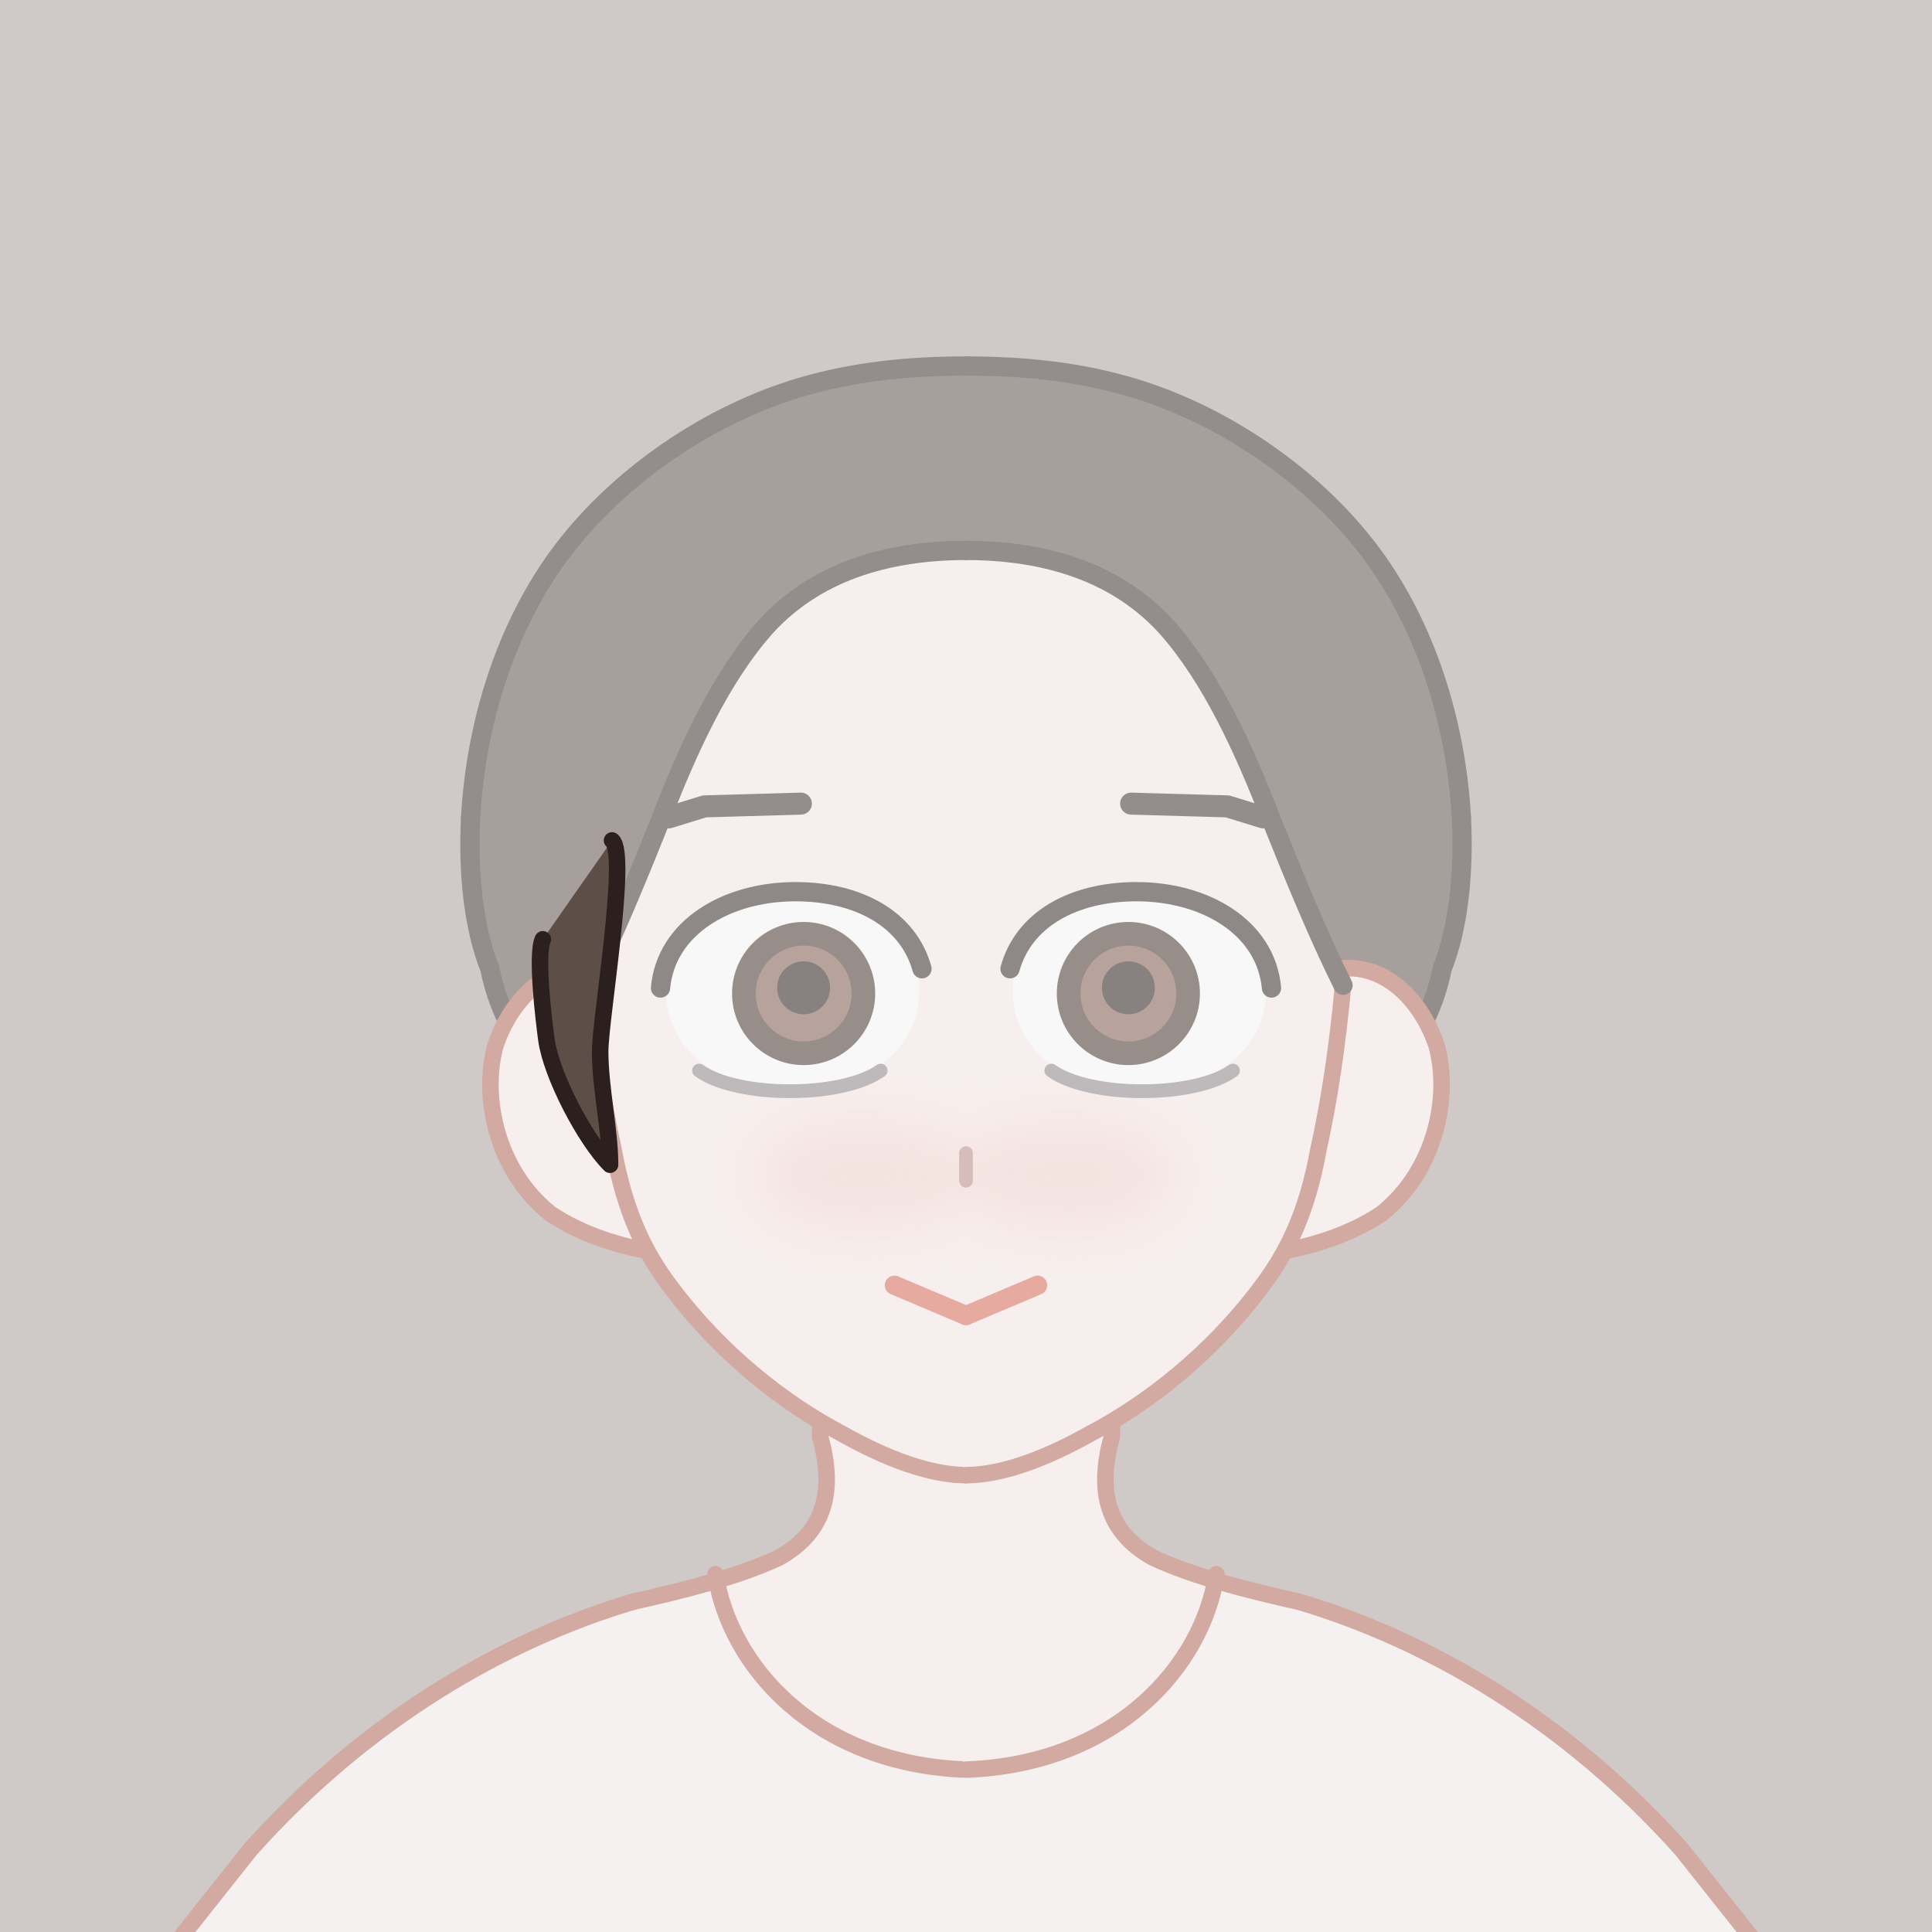
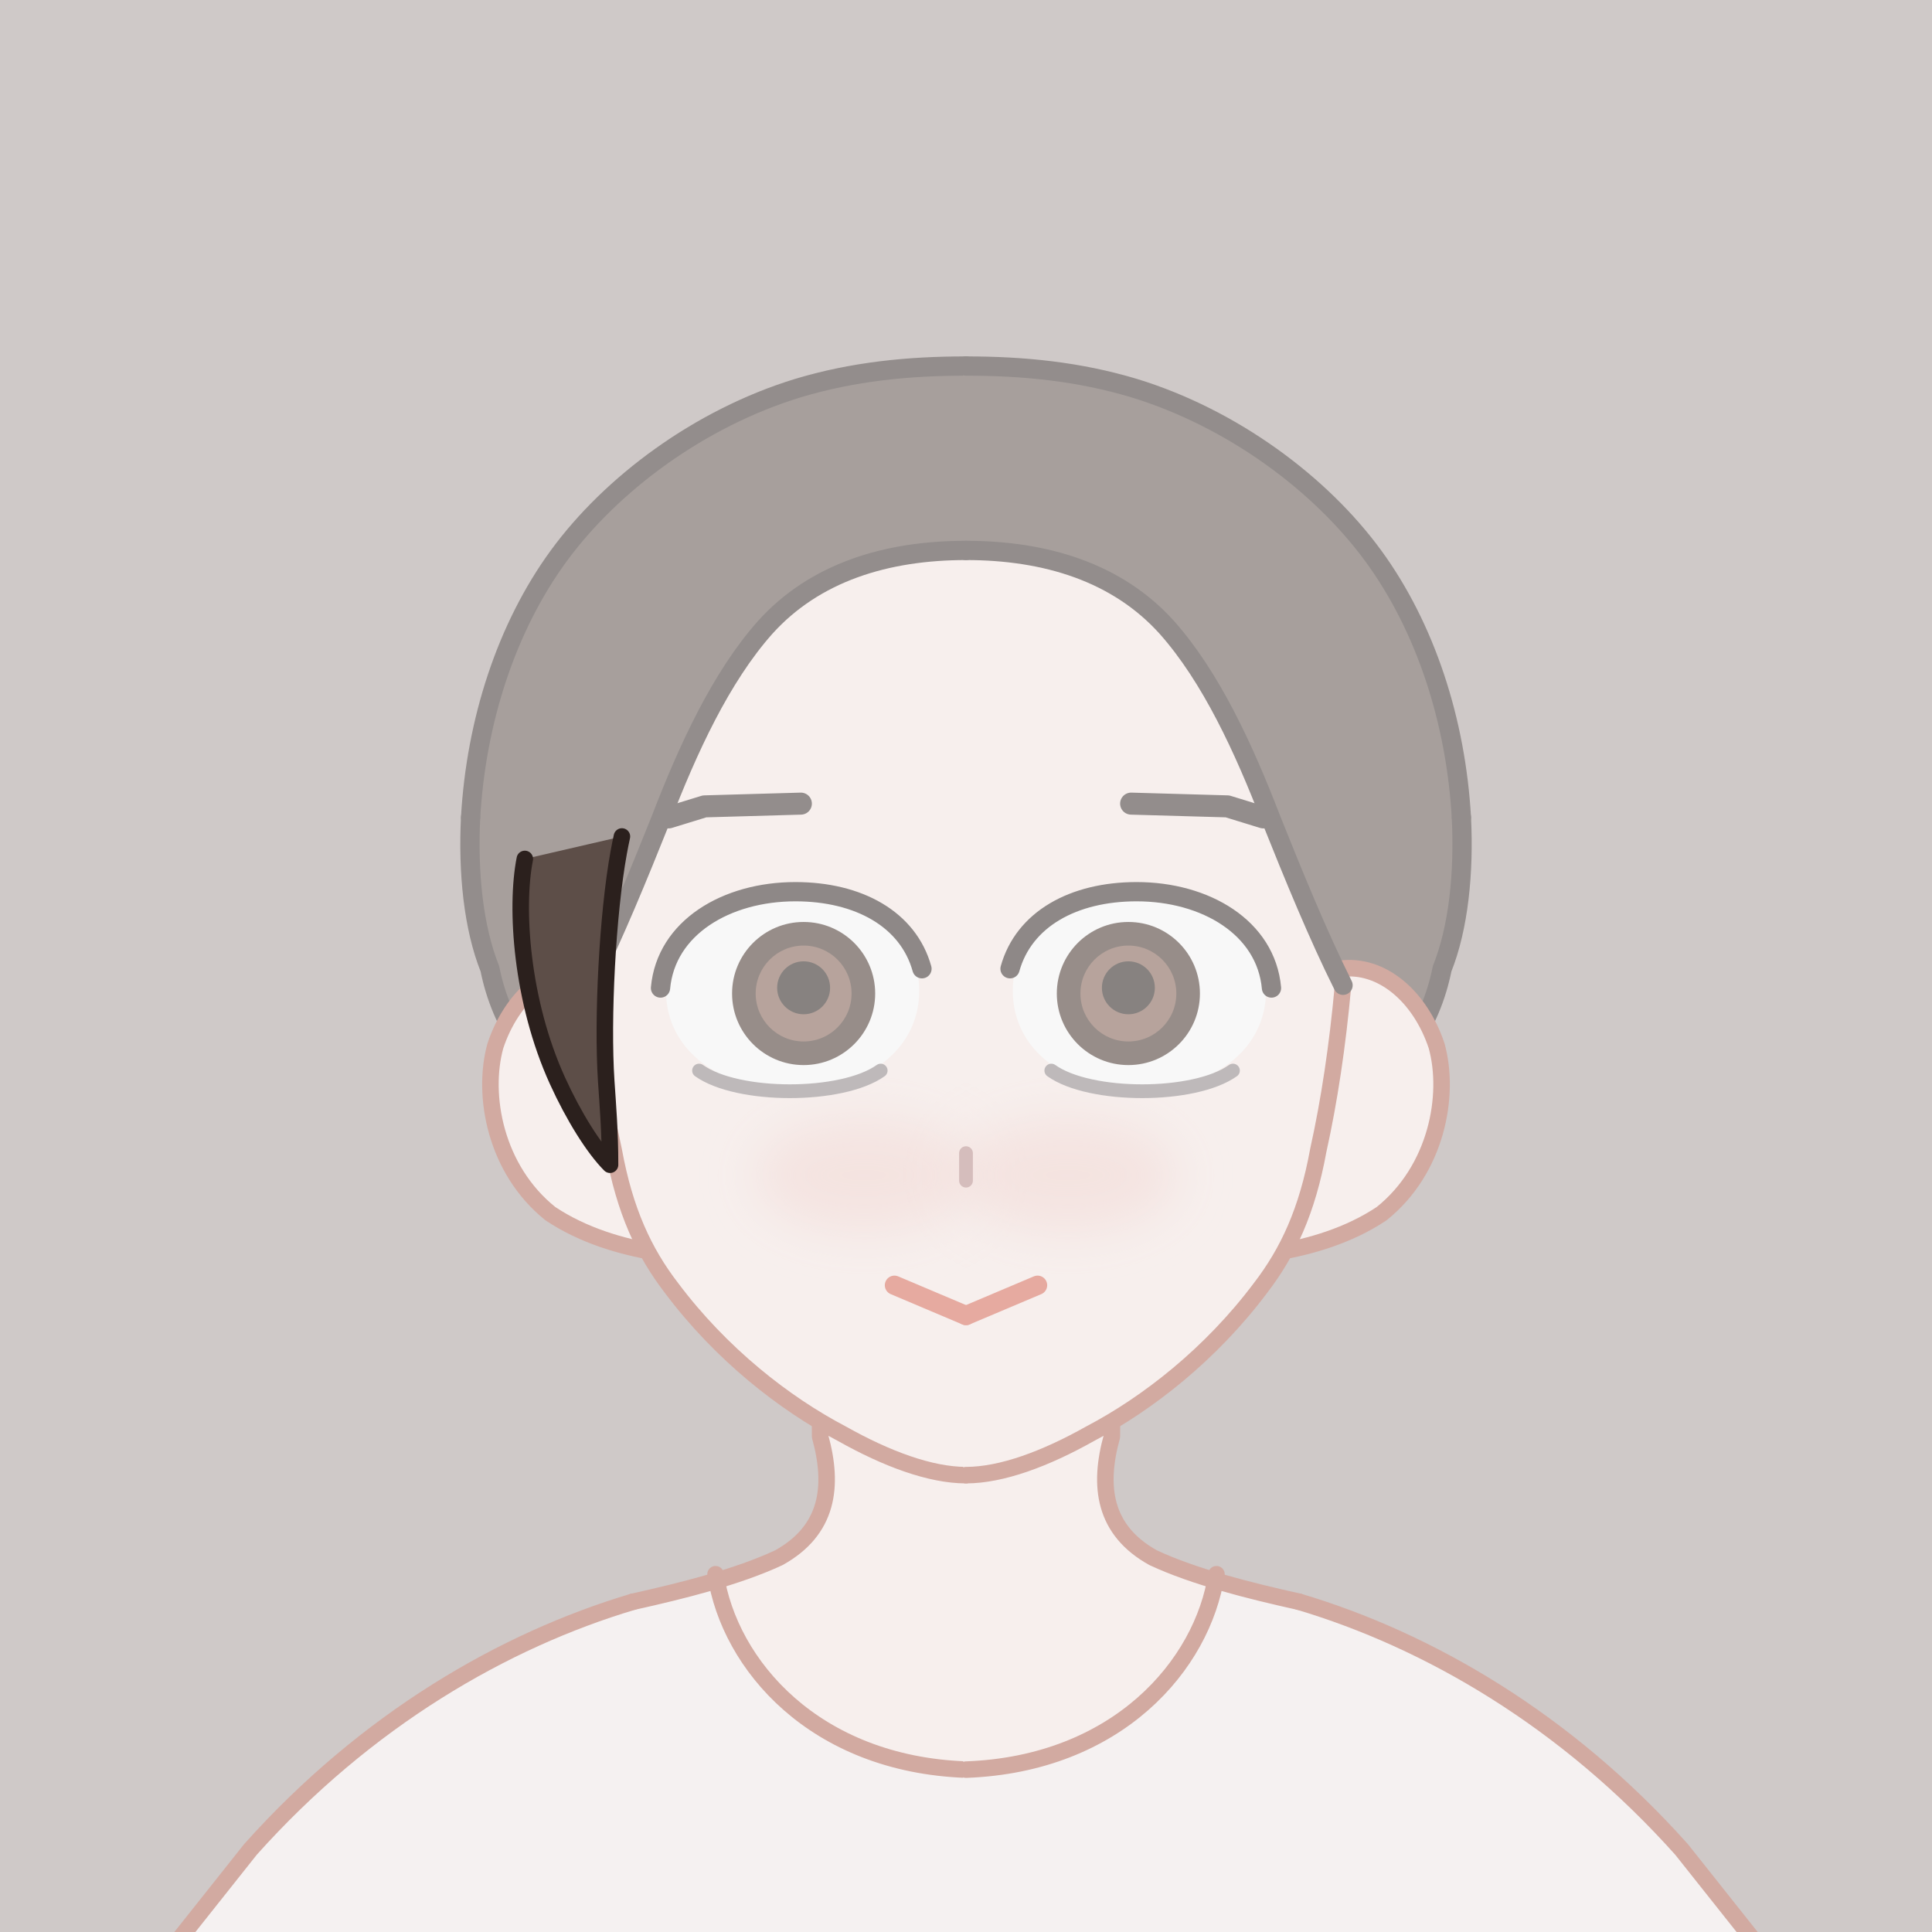
<svg xmlns="http://www.w3.org/2000/svg" width="702" height="702" viewBox="0 0 702 702">
  <defs>
-     <clipPath id="clip-path-1">
+     <clipPath id="clip-path-5">
      <path d="M242 389.2 L386 389.2 L386 464.8 L242 464.8 Z" />
    </clipPath>
    <filter id="filter-1" filterUnits="userSpaceOnUse" x="245" y="377" width="138" height="100" color-interpolation-filters="sRGB">
      <feGaussianBlur in="SourceGraphic" stdDeviation="9" color-interpolation-filters="linearRGB" />
    </filter>
-     <clipPath id="clip-path-2">
+     <clipPath id="clip-path-6">
      <path d="M460 389.2 L316 389.2 L316 464.8 L460 464.8 Z" />
    </clipPath>
    <filter id="filter-2" filterUnits="userSpaceOnUse" x="319" y="377" width="138" height="100" color-interpolation-filters="sRGB">
      <feGaussianBlur in="SourceGraphic" stdDeviation="9" color-interpolation-filters="linearRGB" />
    </filter>
-     <clipPath id="clip-path-3">
+     <clipPath id="clip-path-7">
      <path d="M242 360 C242 338 262 326 288 326 C314 326 334 338 334 360 C334 382 314 396 288 396 C262 396 242 382 242 360 Z" />
    </clipPath>
-     <clipPath id="clip-path-4">
+     <clipPath id="clip-path-8">
      <path d="M460 360 C460 338 440 326 414 326 C388 326 368 338 368 360 C368 382 388 396 414 396 C440 396 460 382 460 360 Z" />
    </clipPath>
  </defs>
  <g id="_ref">
    <g opacity="0.5">
      <rect x="0" y="0" width="702" height="702" fill="#ada19f" />
      <g data-layer="body">
        <g>
          <path d="M260 573 L230 582 C183 596 133 625 91 672 L60 712 L352 712 L352 643 C296 641 265 605 260 573 Z" fill="#f9f2f1" />
          <path d="M296 490 L298 522 C303 540 301 556 283 566 L260 573 C265 605 296 641 352 643 L352 490 Z" fill="#fdeeea" />
          <path d="M230 582 C183 596 133 625 91 672 L64 706" fill="none" stroke="#b46352" stroke-width="6" stroke-linecap="round" stroke-linejoin="round" />
          <path d="M296 500 C298 510 298 516 298 522 C303 540 301 556 283 566 C268 573 248 578 230 582" fill="none" stroke="#b46352" stroke-width="6" stroke-linecap="round" stroke-linejoin="round" />
          <path d="M260 572 C265 605 296 641 351 643" fill="none" stroke="#b46352" stroke-width="6" stroke-linecap="round" stroke-linejoin="round" />
        </g>
        <g>
          <path d="M442 573 L472 582 C519 596 569 625 611 672 L642 712 L350 712 L350 643 C406 641 437 605 442 573 Z" fill="#f9f2f1" />
          <path d="M406 490 L404 522 C399 540 401 556 419 566 L442 573 C437 605 406 641 350 643 L350 490 Z" fill="#fdeeea" />
          <path d="M472 582 C519 596 569 625 611 672 L638 706" fill="none" stroke="#b46352" stroke-width="6" stroke-linecap="round" stroke-linejoin="round" />
          <path d="M406 500 C404 510 404 516 404 522 C399 540 401 556 419 566 C434 573 454 578 472 582" fill="none" stroke="#b46352" stroke-width="6" stroke-linecap="round" stroke-linejoin="round" />
          <path d="M442 572 C437 605 406 641 351 643" fill="none" stroke="#b46352" stroke-width="6" stroke-linecap="round" stroke-linejoin="round" />
        </g>
      </g>
      <g data-layer="hairBase">
        <g>
          <path d="M352 133 L351 133 C330 133 310 135 290 141 C254 152 222 176 203 202 C184 228 173 262 171 297 C170 317 172 337 178 352 C180 362 184 372 190 380 L198 386 L352 386 Z" fill="#5d4e48" />
          <path d="M351 133 C330 133 310 135 290 141 C254 152 222 176 203 202 C184 228 173 262 171 297" fill="none" stroke="#352a27" stroke-width="7" stroke-linecap="round" stroke-linejoin="round" />
          <path d="M171 297 C170 317 172 337 178 352 C180 362 184 372 190 380" fill="none" stroke="#352a27" stroke-width="7" stroke-linecap="round" stroke-linejoin="round" />
        </g>
        <g>
          <path d="M350 133 L351 133 C372 133 392 135 412 141 C448 152 480 176 499 202 C518 228 529 262 531 297 C532 317 530 337 524 352 C522 362 518 372 512 380 L504 386 L350 386 Z" fill="#5d4e48" />
          <path d="M351 133 C372 133 392 135 412 141 C448 152 480 176 499 202 C518 228 529 262 531 297" fill="none" stroke="#352a27" stroke-width="7" stroke-linecap="round" stroke-linejoin="round" />
          <path d="M531 297 C532 317 530 337 524 352 C522 362 518 372 512 380" fill="none" stroke="#352a27" stroke-width="7" stroke-linecap="round" stroke-linejoin="round" />
        </g>
      </g>
      <g data-layer="ear">
        <g>
          <path d="M215 352 C200 350 186 362 180 380 C175 398 180 425 200 441 C212 449 226 453 238 455 L225 380 Z" fill="#fdeeea" />
          <path d="M215 352 C200 350 186 362 180 380 C175 398 180 425 200 441 C212 449 226 453 238 455" fill="none" stroke="#b46352" stroke-width="6" stroke-linecap="round" stroke-linejoin="round" />
        </g>
        <g>
          <path d="M487 352 C502 350 516 362 522 380 C527 398 522 425 502 441 C490 449 476 453 464 455 L477 380 Z" fill="#fdeeea" />
          <path d="M487 352 C502 350 516 362 522 380 C527 398 522 425 502 441 C490 449 476 453 464 455" fill="none" stroke="#b46352" stroke-width="6" stroke-linecap="round" stroke-linejoin="round" />
        </g>
      </g>
      <g data-layer="face">
        <g>
          <path d="M352 200 L351 200 C322 200 296 208 278 228 C262 246 250 272 240 298 C232 318 223 340 214 358 C216 380 219 400 223 418 C227 440 234 455 244 468 C262 492 285 510 306 521 C322 530 338 536 351 536 L352 536 Z" fill="#fdeeea" />
          <path d="M214 358 C216 380 219 400 223 418 C227 440 234 455 244 468 C262 492 285 510 306 521 C322 530 338 536 351 536" fill="none" stroke="#b46352" stroke-width="6" stroke-linecap="round" stroke-linejoin="round" />
        </g>
        <g>
          <path d="M350 200 L351 200 C380 200 406 208 424 228 C440 246 452 272 462 298 C470 318 479 340 488 358 C486 380 483 400 479 418 C475 440 468 455 458 468 C440 492 417 510 396 521 C380 530 364 536 351 536 L350 536 Z" fill="#fdeeea" />
          <path d="M488 358 C486 380 483 400 479 418 C475 440 468 455 458 468 C440 492 417 510 396 521 C380 530 364 536 351 536" fill="none" stroke="#b46352" stroke-width="6" stroke-linecap="round" stroke-linejoin="round" />
        </g>
      </g>
      <g data-layer="makeup">
-         <g clip-path="url(#clip-path-1)">
+         <g clip-path="url(#clip-path-5)">
          <g filter="url(#filter-1)">
            <ellipse cx="314" cy="427" rx="40" ry="21" fill="#f3bfb8" opacity="0.5" />
          </g>
        </g>
-         <g clip-path="url(#clip-path-2)">
+         <g clip-path="url(#clip-path-6)">
          <g filter="url(#filter-2)">
            <ellipse cx="388" cy="427" rx="40" ry="21" fill="#f3bfb8" opacity="0.5" />
          </g>
        </g>
      </g>
      <g data-layer="mouth">
        <line x1="325" y1="467" x2="351" y2="478" fill="none" stroke="#dc6450" stroke-width="7" stroke-linecap="round" stroke-linejoin="round" />
        <line x1="377" y1="467" x2="351" y2="478" fill="none" stroke="#dc6450" stroke-width="7" stroke-linecap="round" stroke-linejoin="round" />
        <line x1="351" y1="419" x2="351" y2="429" fill="none" stroke="#b98a88" stroke-width="5" stroke-linecap="round" />
      </g>
      <g data-layer="eye">
        <path d="M242 360 C242 338 262 326 288 326 C314 326 334 338 334 360 C334 382 314 396 288 396 C262 396 242 382 242 360 Z" fill="#ffffff" />
-         <g clip-path="url(#clip-path-3)">
+         <g clip-path="url(#clip-path-7)">
          <g>
            <circle cx="292" cy="361" r="26" fill="#3e2a22" />
            <circle cx="292" cy="361" r="17.42" fill="#7e5647" />
            <circle cx="292" cy="358.92" r="9.62" fill="#1e1410" />
          </g>
        </g>
        <g>
          <path d="M254 389 C268 399 306 399 320 389" fill="none" stroke="#8b8284" stroke-width="5" stroke-linecap="round" />
          <path d="M240 359 C242 337 264 324 289 324 C312 324 330 334 335 352" fill="none" stroke="#2b201d" stroke-width="7" stroke-linecap="round" stroke-linejoin="round" />
        </g>
        <g>
          <path d="M460 360 C460 338 440 326 414 326 C388 326 368 338 368 360 C368 382 388 396 414 396 C440 396 460 382 460 360 Z" fill="#ffffff" />
-           <g clip-path="url(#clip-path-4)">
+           <g clip-path="url(#clip-path-8)">
            <g>
              <circle cx="410" cy="361" r="26" fill="#3e2a22" />
              <circle cx="410" cy="361" r="17.42" fill="#7e5647" />
              <circle cx="410" cy="358.92" r="9.62" fill="#1e1410" />
            </g>
          </g>
          <g>
            <path d="M448 389 C434 399 396 399 382 389" fill="none" stroke="#8b8284" stroke-width="5" stroke-linecap="round" />
            <path d="M462 359 C460 337 438 324 413 324 C390 324 372 334 367 352" fill="none" stroke="#2b201d" stroke-width="7" stroke-linecap="round" stroke-linejoin="round" />
          </g>
        </g>
      </g>
      <g data-layer="hairLine">
        <path d="M351 200 C322 200 296 208 278 228 C262 246 250 272 240 298 C232 318 223 340 214 358" fill="none" stroke="#352a27" stroke-width="7" stroke-linecap="round" stroke-linejoin="round" />
        <path d="M351 200 C380 200 406 208 424 228 C440 246 452 272 462 298 C470 318 479 340 488 358" fill="none" stroke="#352a27" stroke-width="7" stroke-linecap="round" stroke-linejoin="round" />
      </g>
      <g data-layer="brow">
        <polyline points="243,297 256,293 291,292" fill="none" stroke="#352a27" stroke-width="8" stroke-linecap="round" stroke-linejoin="round" />
        <polyline points="459,297 446,293 411,292" fill="none" stroke="#352a27" stroke-width="8" stroke-linecap="round" stroke-linejoin="round" />
      </g>
    </g>
  </g>
-   <g id="half">
-     <path d="M197.235 341.3 C194.675 346.932 197.616 371.024 198.538 377.771 C200.295 390.614 212.498 414.044 221.665 423.212 C221.665 410.716 218.073 395.421 218.073 381.987 C218.073 370.376 228.341 310.14 222.384 305.374" fill="#5d4e48" stroke="#2b201d" stroke-width="6" stroke-linecap="round" stroke-linejoin="round" />
+   <g id="hairLine-half">
+     <path d="M190.695 312.095 C187.176 329.803 189.406 363.766 202.538 392.647 C208.446 405.641 215.733 417.28 221.665 423.212 C221.665 411.064 220.873 401.906 220.281 392.922 C218.771 370.013 220.728 332.204 224.815 309.742 C225.162 307.833 225.548 305.896 225.977 303.937" fill="#5d4e48" stroke="#2b201d" stroke-width="6" stroke-linecap="round" stroke-linejoin="round" />
  </g>
</svg>
